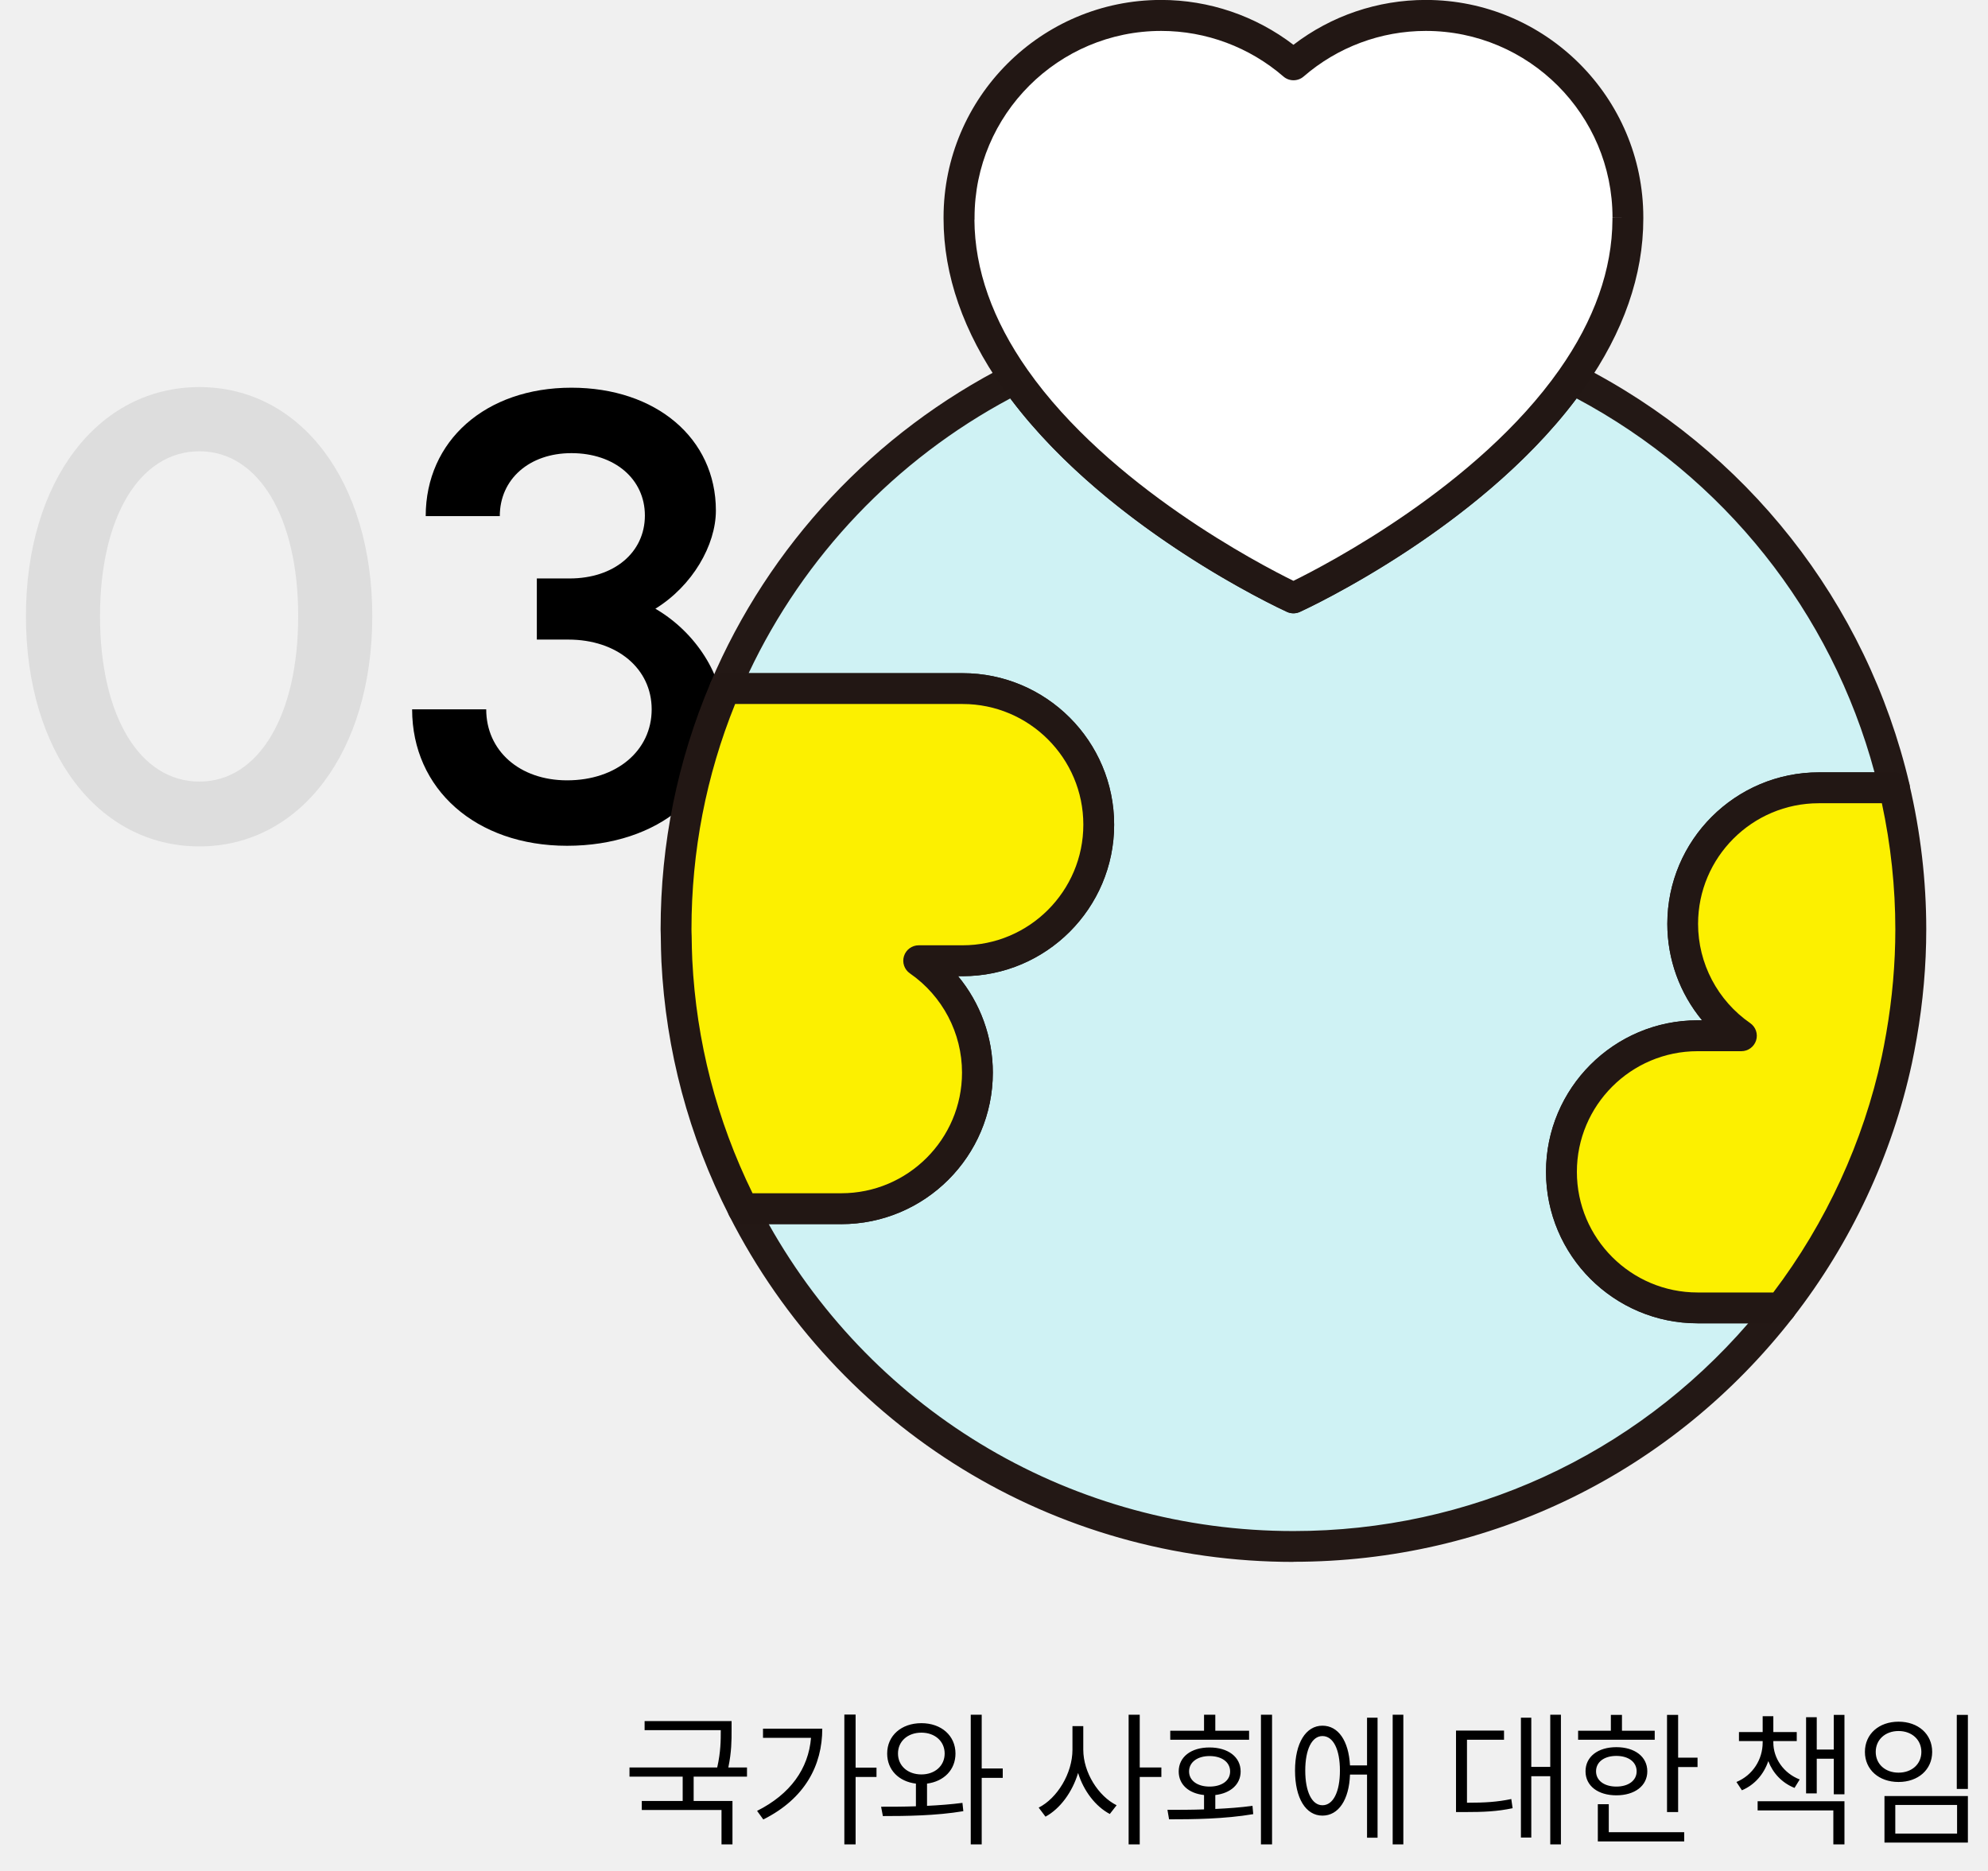
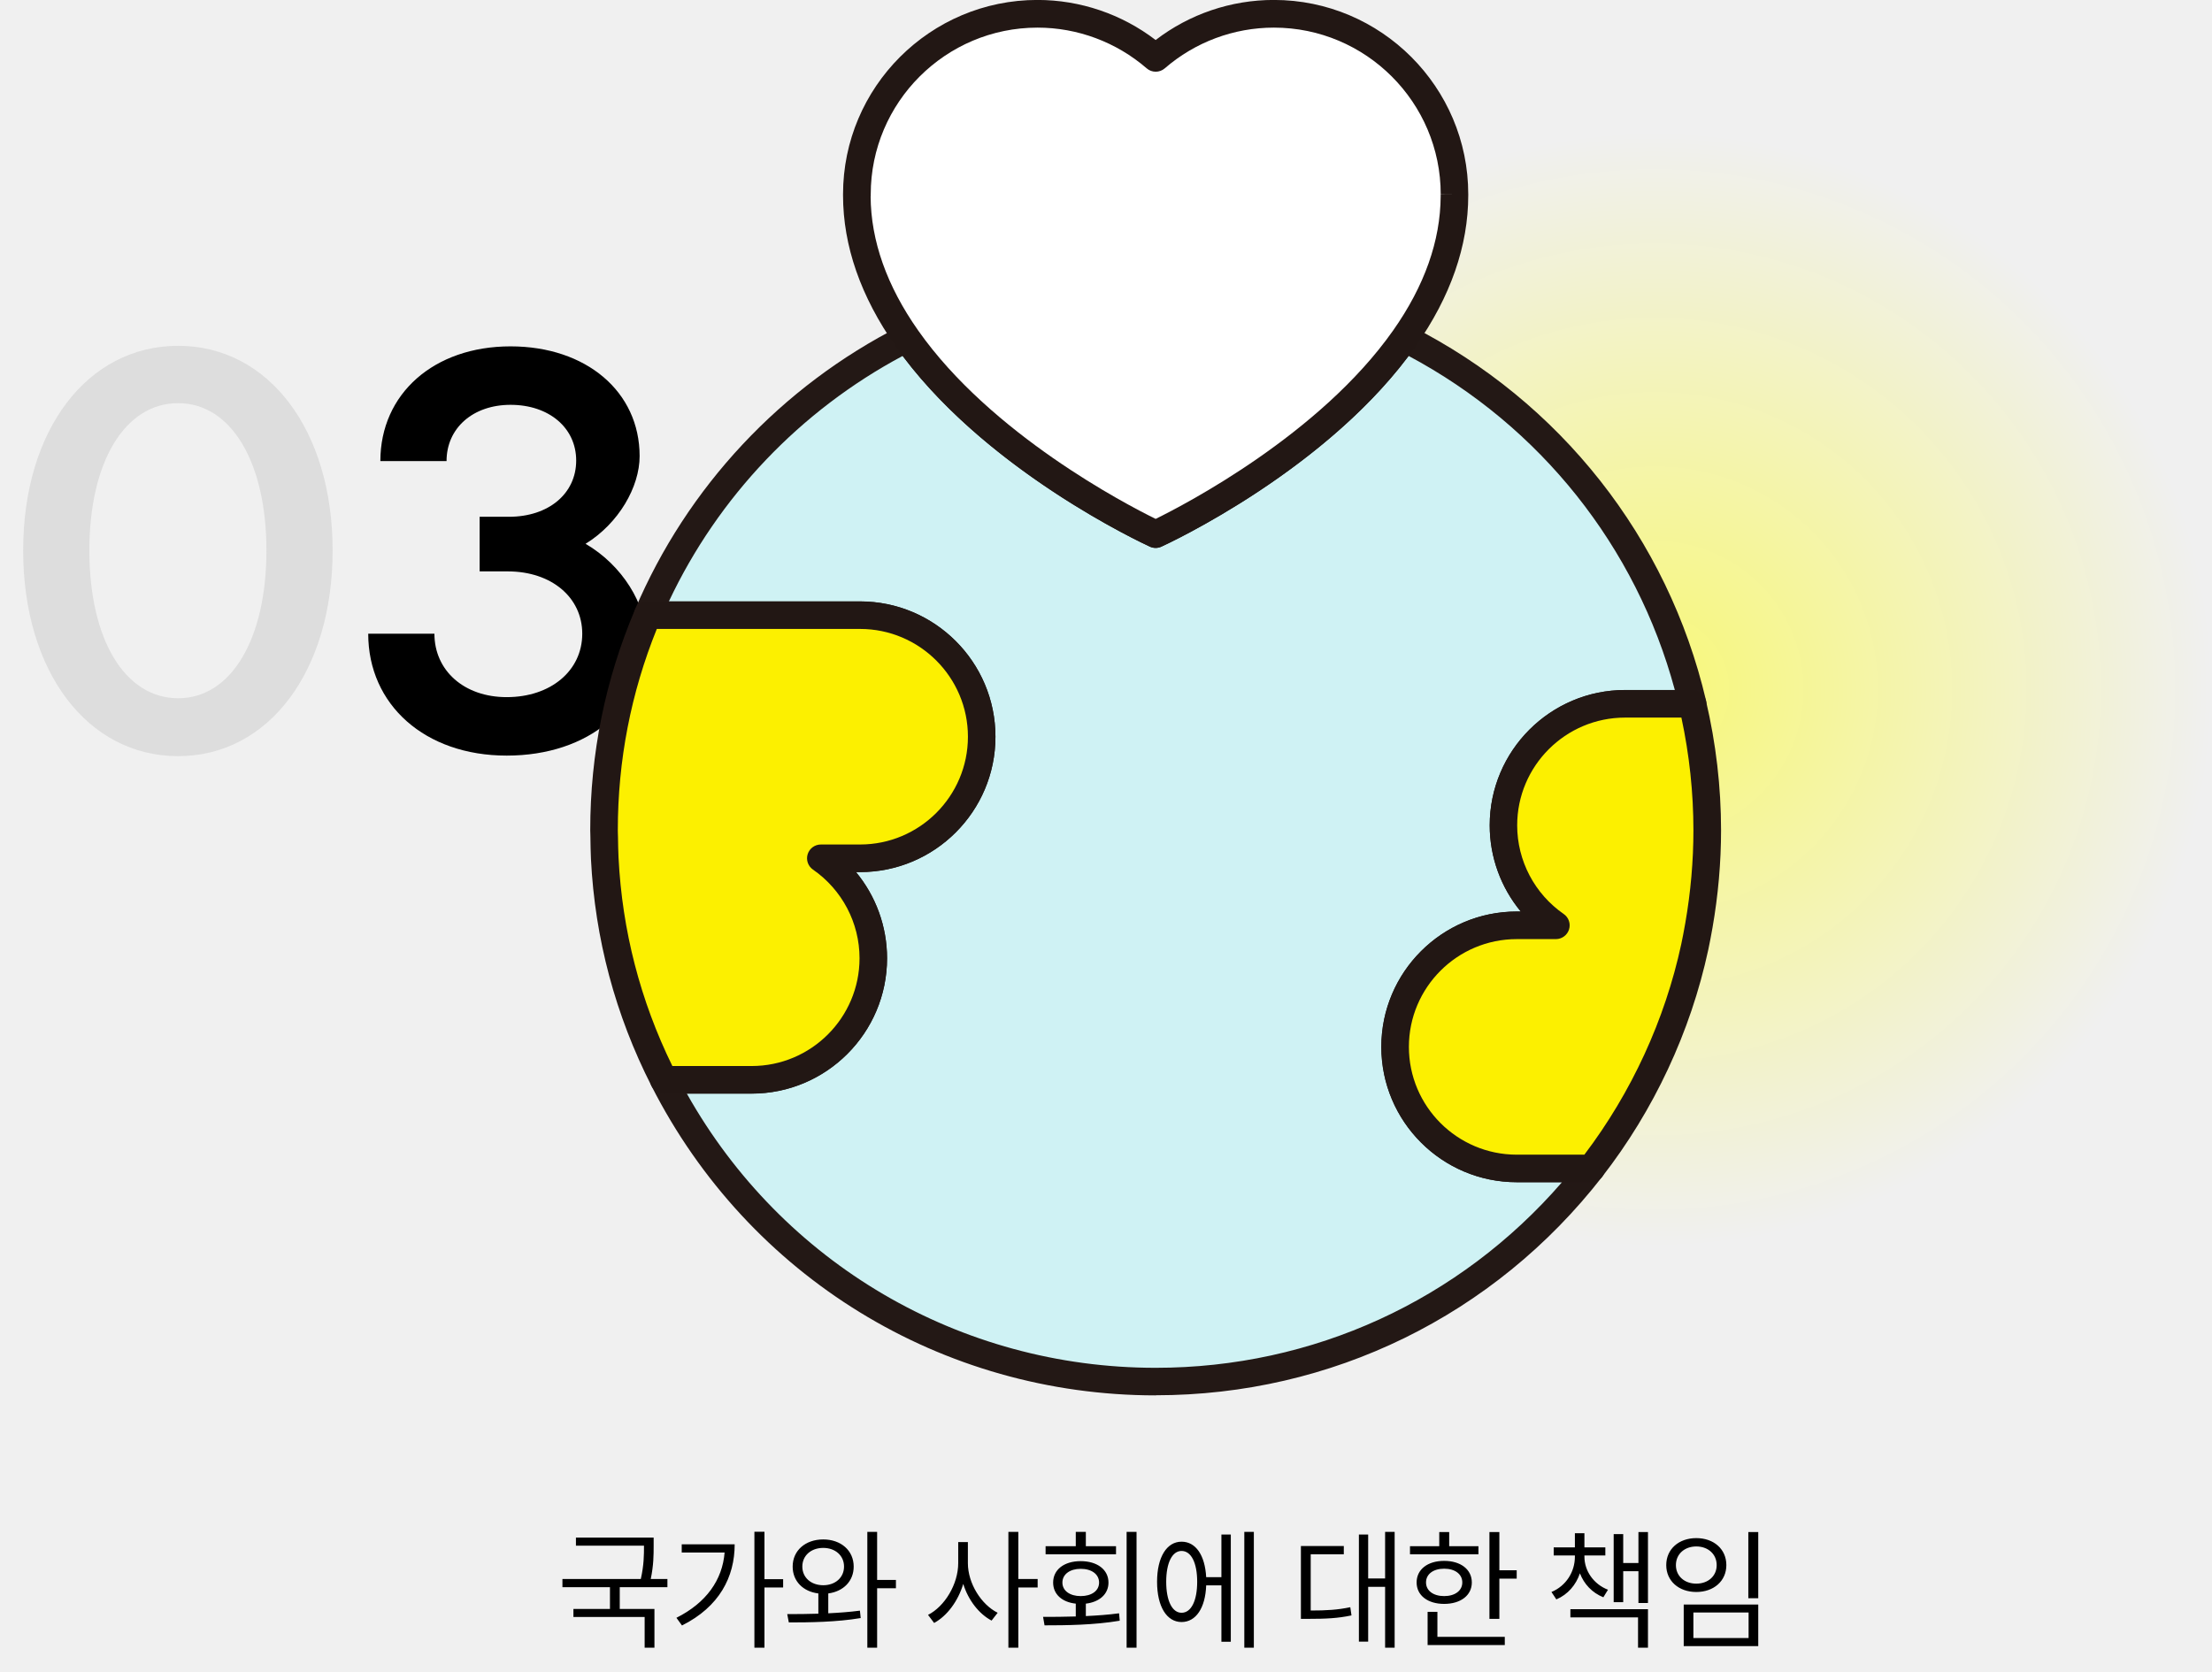
- <svg xmlns="http://www.w3.org/2000/svg" width="322" height="303" viewBox="0 0 322 303" fill="none">
+ <svg xmlns="http://www.w3.org/2000/svg" width="401" height="303" viewBox="0 0 401 303" fill="none">
+   <circle cx="300" cy="125" r="101" fill="url(#paint0_radial_822_2431)" />
  <path d="M104.408 278.784V280.248H116.744V280.296C116.744 281.904 116.744 283.752 116.168 286.296H101.96V287.784H110.576V291.72H103.952V293.184H116.864V298.752H118.64V291.72H112.352V287.784H120.992V286.296H117.968C118.496 283.776 118.496 281.904 118.496 280.296V278.784H104.408ZM136.761 277.728V298.752H138.585V287.832H141.969V286.32H138.585V277.728H136.761ZM122.625 293.328L123.633 294.72C130.401 291.336 133.185 285.936 133.185 280.008H123.585V281.496H131.361C130.953 286.488 128.025 290.616 122.625 293.328ZM149.241 279.12C146.001 279.12 143.697 281.136 143.697 284.04C143.697 286.704 145.593 288.576 148.353 288.912V292.584C146.337 292.656 144.393 292.656 142.713 292.656L143.001 294.168C146.673 294.168 151.617 294.12 156.033 293.376L155.889 292.032C154.065 292.272 152.097 292.416 150.153 292.512V288.912C152.889 288.552 154.761 286.68 154.761 284.04C154.761 281.136 152.457 279.12 149.241 279.12ZM145.449 284.04C145.449 282.048 147.033 280.656 149.241 280.656C151.425 280.656 153.009 282.048 153.009 284.04C153.009 286.032 151.425 287.424 149.241 287.424C147.033 287.424 145.449 286.032 145.449 284.04ZM157.233 298.752H159.009V287.976H162.417V286.464H159.009V277.752H157.233V298.752ZM173.709 279.6V283.416C173.709 287.256 171.237 291.288 168.237 292.8L169.341 294.264C171.693 292.992 173.685 290.304 174.621 287.184C175.533 290.136 177.477 292.632 179.757 293.832L180.861 292.416C177.909 290.952 175.461 287.112 175.461 283.416V279.6H173.709ZM182.805 298.752H184.605V287.832H188.109V286.296H184.605V277.752H182.805V298.752ZM204.237 277.752V298.752H206.037V277.752H204.237ZM189.093 293.16L189.357 294.696C193.221 294.696 198.333 294.648 202.989 293.856L202.869 292.512C200.949 292.776 198.885 292.92 196.845 293.016V290.76C199.317 290.472 200.949 289.032 200.949 286.944C200.949 284.592 198.909 283.056 195.909 283.056C192.909 283.056 190.917 284.592 190.917 286.944C190.917 289.056 192.525 290.496 195.021 290.76V293.088C192.909 293.16 190.869 293.16 189.093 293.16ZM189.549 281.808H202.317V280.344H196.845V277.752H195.021V280.344H189.549V281.808ZM192.597 286.944C192.597 285.432 193.965 284.448 195.909 284.448C197.901 284.448 199.245 285.432 199.245 286.944C199.245 288.432 197.901 289.392 195.909 289.392C193.965 289.392 192.597 288.432 192.597 286.944ZM225.574 277.752V298.752H227.302V277.752H225.574ZM209.758 286.8C209.758 291.288 211.51 294.096 214.198 294.096C216.79 294.096 218.518 291.552 218.662 287.448H221.422V297.672H223.126V278.232H221.422V285.96H218.662C218.446 281.976 216.766 279.528 214.198 279.528C211.51 279.528 209.758 282.336 209.758 286.8ZM211.414 286.8C211.414 283.368 212.494 281.208 214.198 281.208C215.95 281.208 217.03 283.368 217.03 286.8C217.03 290.232 215.95 292.416 214.198 292.416C212.494 292.416 211.414 290.232 211.414 286.8ZM251.098 277.752V286.2H248.026V278.232H246.346V297.648H248.026V287.712H251.098V298.752H252.826V277.752H251.098ZM235.834 293.52H237.178C240.37 293.52 242.482 293.424 245.002 292.896L244.786 291.408C242.506 291.888 240.49 292.008 237.61 292.008V281.808H243.61V280.32H235.834V293.52ZM270.01 277.776V293.52H271.81V286.224H274.954V284.712H271.81V277.776H270.01ZM255.61 281.808H268.018V280.344H262.714V277.776H260.914V280.344H255.61V281.808ZM256.81 286.92C256.81 289.272 258.826 290.808 261.802 290.808C264.778 290.808 266.818 289.272 266.818 286.92C266.818 284.544 264.778 283.008 261.802 283.008C258.826 283.008 256.81 284.544 256.81 286.92ZM258.514 286.92C258.514 285.408 259.834 284.424 261.802 284.424C263.77 284.424 265.09 285.408 265.09 286.92C265.09 288.408 263.77 289.392 261.802 289.392C259.834 289.392 258.514 288.408 258.514 286.92ZM258.802 298.272H272.794V296.784H260.578V292.248H258.802V298.272ZM281.662 280.56V282.024H285.502V282.264C285.502 284.976 283.918 287.544 281.254 288.648L282.142 289.992C284.23 289.104 285.694 287.376 286.414 285.264C287.158 287.208 288.622 288.792 290.662 289.608L291.502 288.24C288.886 287.232 287.23 284.808 287.23 282.264V282.024H291.022V280.56H287.23V277.992H285.502V280.56H281.662ZM284.686 293.256H296.95V298.752H298.75V291.768H284.686V293.256ZM292.534 290.496H294.262V284.88H297.022V290.64H298.75V277.776H297.022V283.392H294.262V278.16H292.534V290.496ZM316.943 277.776V289.776H318.743V277.776H316.943ZM302.063 283.776C302.063 286.656 304.343 288.648 307.511 288.648C310.679 288.648 312.959 286.656 312.959 283.776C312.959 280.872 310.679 278.88 307.511 278.88C304.343 278.88 302.063 280.872 302.063 283.776ZM303.815 283.776C303.815 281.784 305.375 280.392 307.511 280.392C309.647 280.392 311.207 281.784 311.207 283.776C311.207 285.768 309.647 287.136 307.511 287.136C305.375 287.136 303.815 285.768 303.815 283.776ZM305.231 298.464H318.743V290.928H305.231V298.464ZM306.983 297V292.368H316.991V297H306.983Z" fill="black" />
  <path d="M32.3 126.6C22.6 126.6 16.2 115.9 16.2 99.8C16.2 83.8 22.6 73.1 32.3 73.1C41.9 73.1 48.3 83.8 48.3 99.8C48.3 115.9 41.9 126.6 32.3 126.6ZM4.2 99.8C4.2 121.7 15.8 137.1 32.3 137.1C48.7 137.1 60.3 121.7 60.3 99.8C60.3 78 48.7 62.7 32.3 62.7C15.8 62.7 4.2 78 4.2 99.8Z" fill="#DDDDDD" />
  <path d="M106.153 98.6C112.153 94.9 115.953 88.3 115.953 82.7C115.953 71 106.253 62.8 92.553 62.8C78.653 62.8 68.953 71.4 68.953 83.6H80.953C80.953 77.6 85.753 73.4 92.553 73.4C99.553 73.4 104.453 77.6 104.453 83.5C104.453 89.5 99.453 93.7 92.253 93.7H86.953V103.6H92.053C99.953 103.6 105.553 108.3 105.553 114.9C105.553 121.6 99.853 126.4 91.853 126.4C84.153 126.4 78.753 121.6 78.753 114.9H66.753C66.753 127.8 77.053 137 91.853 137C106.753 137 117.153 128.2 117.153 115.8C117.153 109.6 112.853 102.5 106.153 98.6Z" fill="black" />
-   <g clip-path="url(#clip0_509_3803)">
+   <g clip-path="url(#clip0_822_2431)">
    <path d="M252.92 189.815C252.92 177.64 262.79 167.774 274.97 167.774H282.08C276.33 163.795 272.56 157.168 272.56 149.651C272.56 137.476 282.43 127.61 294.61 127.61H306.83C300.02 98.601 280.58 74.481 254.61 61.336C239.2 83.277 209.51 96.852 209.51 96.852C209.51 96.852 179.82 83.277 164.41 61.336C143.41 71.972 126.65 89.775 117.41 111.546H155.92C168.1 111.546 177.97 121.412 177.97 133.587C177.97 145.762 168.1 155.628 155.92 155.628H148.81C154.56 159.607 158.33 166.234 158.33 173.751C158.33 185.927 148.46 195.793 136.28 195.793H120.35C136.87 228.26 170.58 250.511 209.51 250.511C241.62 250.511 270.17 235.367 288.46 211.856H274.97C262.79 211.856 252.92 201.99 252.92 189.815Z" fill="#CFF2F4" />
-     <path d="M209.5 253C170.73 253 135.71 231.508 118.11 196.912C117.72 196.142 117.75 195.213 118.21 194.473C118.67 193.733 119.47 193.284 120.34 193.284H136.27C147.05 193.284 155.82 184.517 155.82 173.741C155.82 167.334 152.66 161.326 147.38 157.668C146.48 157.048 146.09 155.908 146.42 154.869C146.75 153.829 147.71 153.119 148.81 153.119H155.92C166.7 153.119 175.47 144.353 175.47 133.577C175.47 122.801 166.7 114.035 155.92 114.035H117.4C116.56 114.035 115.78 113.615 115.32 112.915C114.86 112.216 114.78 111.336 115.1 110.556C124.54 88.315 141.64 70.042 163.27 59.087C164.38 58.527 165.73 58.867 166.45 59.876C179.68 78.719 204.18 91.434 209.51 94.053C214.84 91.434 239.33 78.709 252.57 59.876C253.28 58.857 254.64 58.527 255.75 59.087C282.85 72.801 302.36 97.561 309.28 127.02C309.45 127.759 309.28 128.549 308.81 129.139C308.34 129.739 307.61 130.089 306.85 130.089H294.63C283.85 130.089 275.08 138.855 275.08 149.631C275.08 156.038 278.24 162.046 283.52 165.704C284.42 166.324 284.81 167.464 284.48 168.503C284.15 169.543 283.19 170.253 282.09 170.253H274.98C264.2 170.253 255.43 179.019 255.43 189.795C255.43 200.571 264.2 209.337 274.98 209.337H288.47C289.43 209.337 290.3 209.877 290.72 210.737C291.14 211.596 291.03 212.616 290.45 213.366C270.86 238.546 241.36 252.98 209.52 252.98L209.5 253ZM124.51 198.282C141.8 229.059 174 248.002 209.5 248.002C238.04 248.002 264.6 235.797 283.17 214.345H274.96C261.42 214.345 250.41 203.34 250.41 189.805C250.41 176.27 261.42 165.265 274.96 165.265H275.69C272.09 160.916 270.06 155.409 270.06 149.641C270.06 136.106 281.07 125.101 294.61 125.101H303.62C296.62 99.121 279.22 77.259 255.36 64.534C239.47 85.716 211.74 98.561 210.54 99.111C209.88 99.411 209.12 99.411 208.46 99.111C207.26 98.561 179.53 85.716 163.64 64.534C145.08 74.441 130.19 90.094 121.26 109.037H155.91C169.45 109.037 180.46 120.043 180.46 133.577C180.46 147.112 169.45 158.117 155.91 158.117H155.18C158.78 162.466 160.81 167.974 160.81 173.741C160.81 187.276 149.8 198.282 136.26 198.282H124.5H124.51Z" fill="#231815" />
+     <path d="M209.5 253C170.73 253 135.71 231.509 118.11 196.912C117.72 196.143 117.75 195.213 118.21 194.473C118.67 193.733 119.47 193.284 120.34 193.284H136.27C147.05 193.284 155.82 184.517 155.82 173.741C155.82 167.334 152.66 161.326 147.38 157.668C146.48 157.048 146.09 155.908 146.42 154.869C146.75 153.829 147.71 153.119 148.81 153.119H155.92C166.7 153.119 175.47 144.353 175.47 133.577C175.47 122.801 166.7 114.035 155.92 114.035H117.4C116.56 114.035 115.78 113.615 115.32 112.915C114.86 112.216 114.78 111.336 115.1 110.556C124.54 88.315 141.64 70.042 163.27 59.087C164.38 58.527 165.73 58.867 166.45 59.876C179.68 78.719 204.18 91.434 209.51 94.053C214.84 91.434 239.33 78.709 252.57 59.876C253.28 58.857 254.64 58.527 255.75 59.087C282.85 72.801 302.36 97.561 309.28 127.02C309.45 127.76 309.28 128.549 308.81 129.139C308.34 129.739 307.61 130.089 306.85 130.089H294.63C283.85 130.089 275.08 138.855 275.08 149.631C275.08 156.038 278.24 162.046 283.52 165.705C284.42 166.324 284.81 167.464 284.48 168.503C284.15 169.543 283.19 170.253 282.09 170.253H274.98C264.2 170.253 255.43 179.019 255.43 189.795C255.43 200.571 264.2 209.337 274.98 209.337H288.47C289.43 209.337 290.3 209.877 290.72 210.737C291.14 211.596 291.03 212.616 290.45 213.366C270.86 238.546 241.36 252.98 209.52 252.98L209.5 253ZM124.51 198.282C141.8 229.059 174 248.002 209.5 248.002C238.04 248.002 264.6 235.797 283.17 214.345H274.96C261.42 214.345 250.41 203.34 250.41 189.805C250.41 176.27 261.42 165.265 274.96 165.265H275.69C272.09 160.916 270.06 155.409 270.06 149.641C270.06 136.106 281.07 125.101 294.61 125.101H303.62C296.62 99.121 279.22 77.26 255.36 64.534C239.47 85.716 211.74 98.561 210.54 99.111C209.88 99.411 209.12 99.411 208.46 99.111C207.26 98.561 179.53 85.716 163.64 64.534C145.08 74.441 130.19 90.094 121.26 109.037H155.91C169.45 109.037 180.46 120.043 180.46 133.577C180.46 147.112 169.45 158.118 155.91 158.118H155.18C158.78 162.466 160.81 167.974 160.81 173.741C160.81 187.276 149.8 198.282 136.26 198.282H124.5H124.51Z" fill="#231815" />
    <path d="M263.67 35.226C263.67 17.153 249.01 2.499 230.93 2.499C222.73 2.499 215.25 5.518 209.5 10.496C203.76 5.518 196.27 2.499 188.07 2.499C169.99 2.499 155.33 17.153 155.33 35.226C155.33 35.296 155.33 35.356 155.33 35.426C155.33 44.942 158.99 53.649 164.39 61.336C179.8 83.277 209.49 96.852 209.49 96.852C209.49 96.852 239.18 83.277 254.59 61.336C259.99 53.649 263.65 44.942 263.65 35.426C263.65 35.356 263.65 35.296 263.65 35.226H263.67Z" fill="white" />
    <path d="M209.5 99.351C209.15 99.351 208.79 99.271 208.46 99.121C207.22 98.551 177.97 85.006 162.35 62.765C156.04 53.779 152.83 44.572 152.83 35.416C152.83 35.376 152.83 35.346 152.83 35.306V35.216C152.83 15.794 168.64 -0.01 188.07 -0.01C195.83 -0.01 203.36 2.559 209.5 7.257C215.63 2.549 223.16 -0.01 230.93 -0.01C250.36 -0.01 266.17 15.794 266.17 35.216V35.316C266.17 35.316 266.17 35.386 266.17 35.416C266.17 44.572 262.97 53.779 256.65 62.765C241.03 85.006 211.78 98.551 210.54 99.121C210.21 99.271 209.85 99.351 209.5 99.351ZM157.83 35.586C157.87 43.643 160.76 51.83 166.44 59.906C179.67 78.739 204.17 91.464 209.5 94.083C214.83 91.464 239.32 78.739 252.56 59.906C258.24 51.83 261.13 43.643 261.17 35.586C261.17 35.526 261.17 35.456 261.17 35.396C261.17 35.376 261.17 35.276 261.17 35.256L263.67 35.236H261.18C261.18 18.573 247.62 5.008 230.94 5.008C223.67 5.008 216.65 7.627 211.15 12.395C210.21 13.205 208.81 13.205 207.88 12.395C202.38 7.637 195.35 5.008 188.09 5.008C171.42 5.008 157.85 18.563 157.85 35.236C157.85 35.266 157.85 35.386 157.85 35.416C157.85 35.476 157.85 35.536 157.85 35.596L157.83 35.586Z" fill="#221714" />
    <path d="M177.96 133.587C177.96 121.412 168.09 111.546 155.91 111.546H117.4C112.32 123.531 109.5 136.706 109.5 150.54C109.5 150.93 109.53 151.32 109.53 151.71C109.55 153.02 109.56 154.329 109.63 155.628C110.35 170.033 114.15 183.627 120.34 195.793H136.27C148.45 195.793 158.32 185.927 158.32 173.751C158.32 166.234 154.55 159.607 148.8 155.628H155.91C168.09 155.628 177.96 145.762 177.96 133.587Z" fill="#FCF000" />
    <path d="M136.27 198.282H120.34C119.4 198.282 118.54 197.752 118.11 196.912C111.55 184.027 107.85 170.173 107.13 155.748C107.07 154.449 107.05 153.159 107.03 151.74C107.03 151.58 107.03 151.42 107.02 151.26C107.02 151.02 107 150.78 107 150.54C107 136.676 109.72 123.231 115.1 110.566C115.49 109.647 116.4 109.047 117.4 109.047H155.91C169.45 109.047 180.46 120.053 180.46 133.587C180.46 147.122 169.45 158.127 155.91 158.127H155.18C158.78 162.476 160.81 167.984 160.81 173.751C160.81 187.286 149.8 198.292 136.26 198.292L136.27 198.282ZM121.89 193.284H136.27C147.05 193.284 155.82 184.517 155.82 173.741C155.82 167.334 152.66 161.326 147.38 157.668C146.48 157.048 146.09 155.908 146.42 154.869C146.75 153.829 147.71 153.119 148.81 153.119H155.92C166.7 153.119 175.47 144.353 175.47 133.577C175.47 122.801 166.7 114.035 155.92 114.035H119.07C114.38 125.63 112 137.895 112 150.53C112 150.71 112 150.9 112.01 151.08C112.01 151.28 112.02 151.48 112.03 151.68C112.05 153.049 112.07 154.279 112.13 155.499C112.79 168.703 116.07 181.408 121.89 193.284Z" fill="#221714" />
    <path d="M306.83 127.61H294.61C282.43 127.61 272.56 137.476 272.56 149.651C272.56 157.168 276.33 163.795 282.08 167.774H274.97C262.79 167.774 252.92 177.64 252.92 189.815C252.92 201.99 262.79 211.856 274.97 211.856H288.46C297.5 200.241 304.03 186.586 307.24 171.692C307.52 170.393 307.76 169.093 307.99 167.774C308.96 162.176 309.5 156.418 309.5 150.54C309.5 142.644 308.56 134.977 306.83 127.61Z" fill="#FCF000" />
    <path d="M288.45 214.355H274.96C261.42 214.355 250.41 203.35 250.41 189.815C250.41 176.28 261.42 165.275 274.96 165.275H275.69C272.09 160.926 270.06 155.419 270.06 149.651C270.06 136.116 281.07 125.111 294.61 125.111H306.83C307.99 125.111 309 125.91 309.26 127.04C311.08 134.777 312 142.684 312 150.54C312 156.358 311.48 162.296 310.45 168.204C310.18 169.753 309.93 171.032 309.68 172.212C306.48 187.076 299.82 201.32 290.43 213.386C289.96 213.995 289.23 214.345 288.46 214.345L288.45 214.355ZM274.96 170.273C264.18 170.273 255.41 179.039 255.41 189.815C255.41 200.591 264.18 209.357 274.96 209.357H287.22C295.76 198.092 301.83 184.907 304.79 171.162C305.03 170.043 305.26 168.823 305.52 167.344C306.5 161.726 306.99 156.068 306.99 150.54C306.99 143.723 306.26 136.856 304.81 130.109H294.59C283.81 130.109 275.04 138.875 275.04 149.651C275.04 156.058 278.2 162.066 283.48 165.724C284.38 166.344 284.77 167.484 284.44 168.523C284.11 169.563 283.15 170.273 282.05 170.273H274.94H274.96Z" fill="#221714" />
  </g>
  <defs>
-     <clipPath id="clip0_509_3803">
+     <radialGradient id="paint0_radial_822_2431" cx="0" cy="0" r="1" gradientUnits="userSpaceOnUse" gradientTransform="translate(300 125) rotate(90) scale(101)">
+       <stop stop-color="#FFFF00" stop-opacity="0.5" />
+       <stop offset="1" stop-color="#FFFF00" stop-opacity="0" />
+     </radialGradient>
+     <clipPath id="clip0_822_2431">
      <rect width="205" height="253" fill="white" transform="translate(107)" />
    </clipPath>
  </defs>
</svg>
